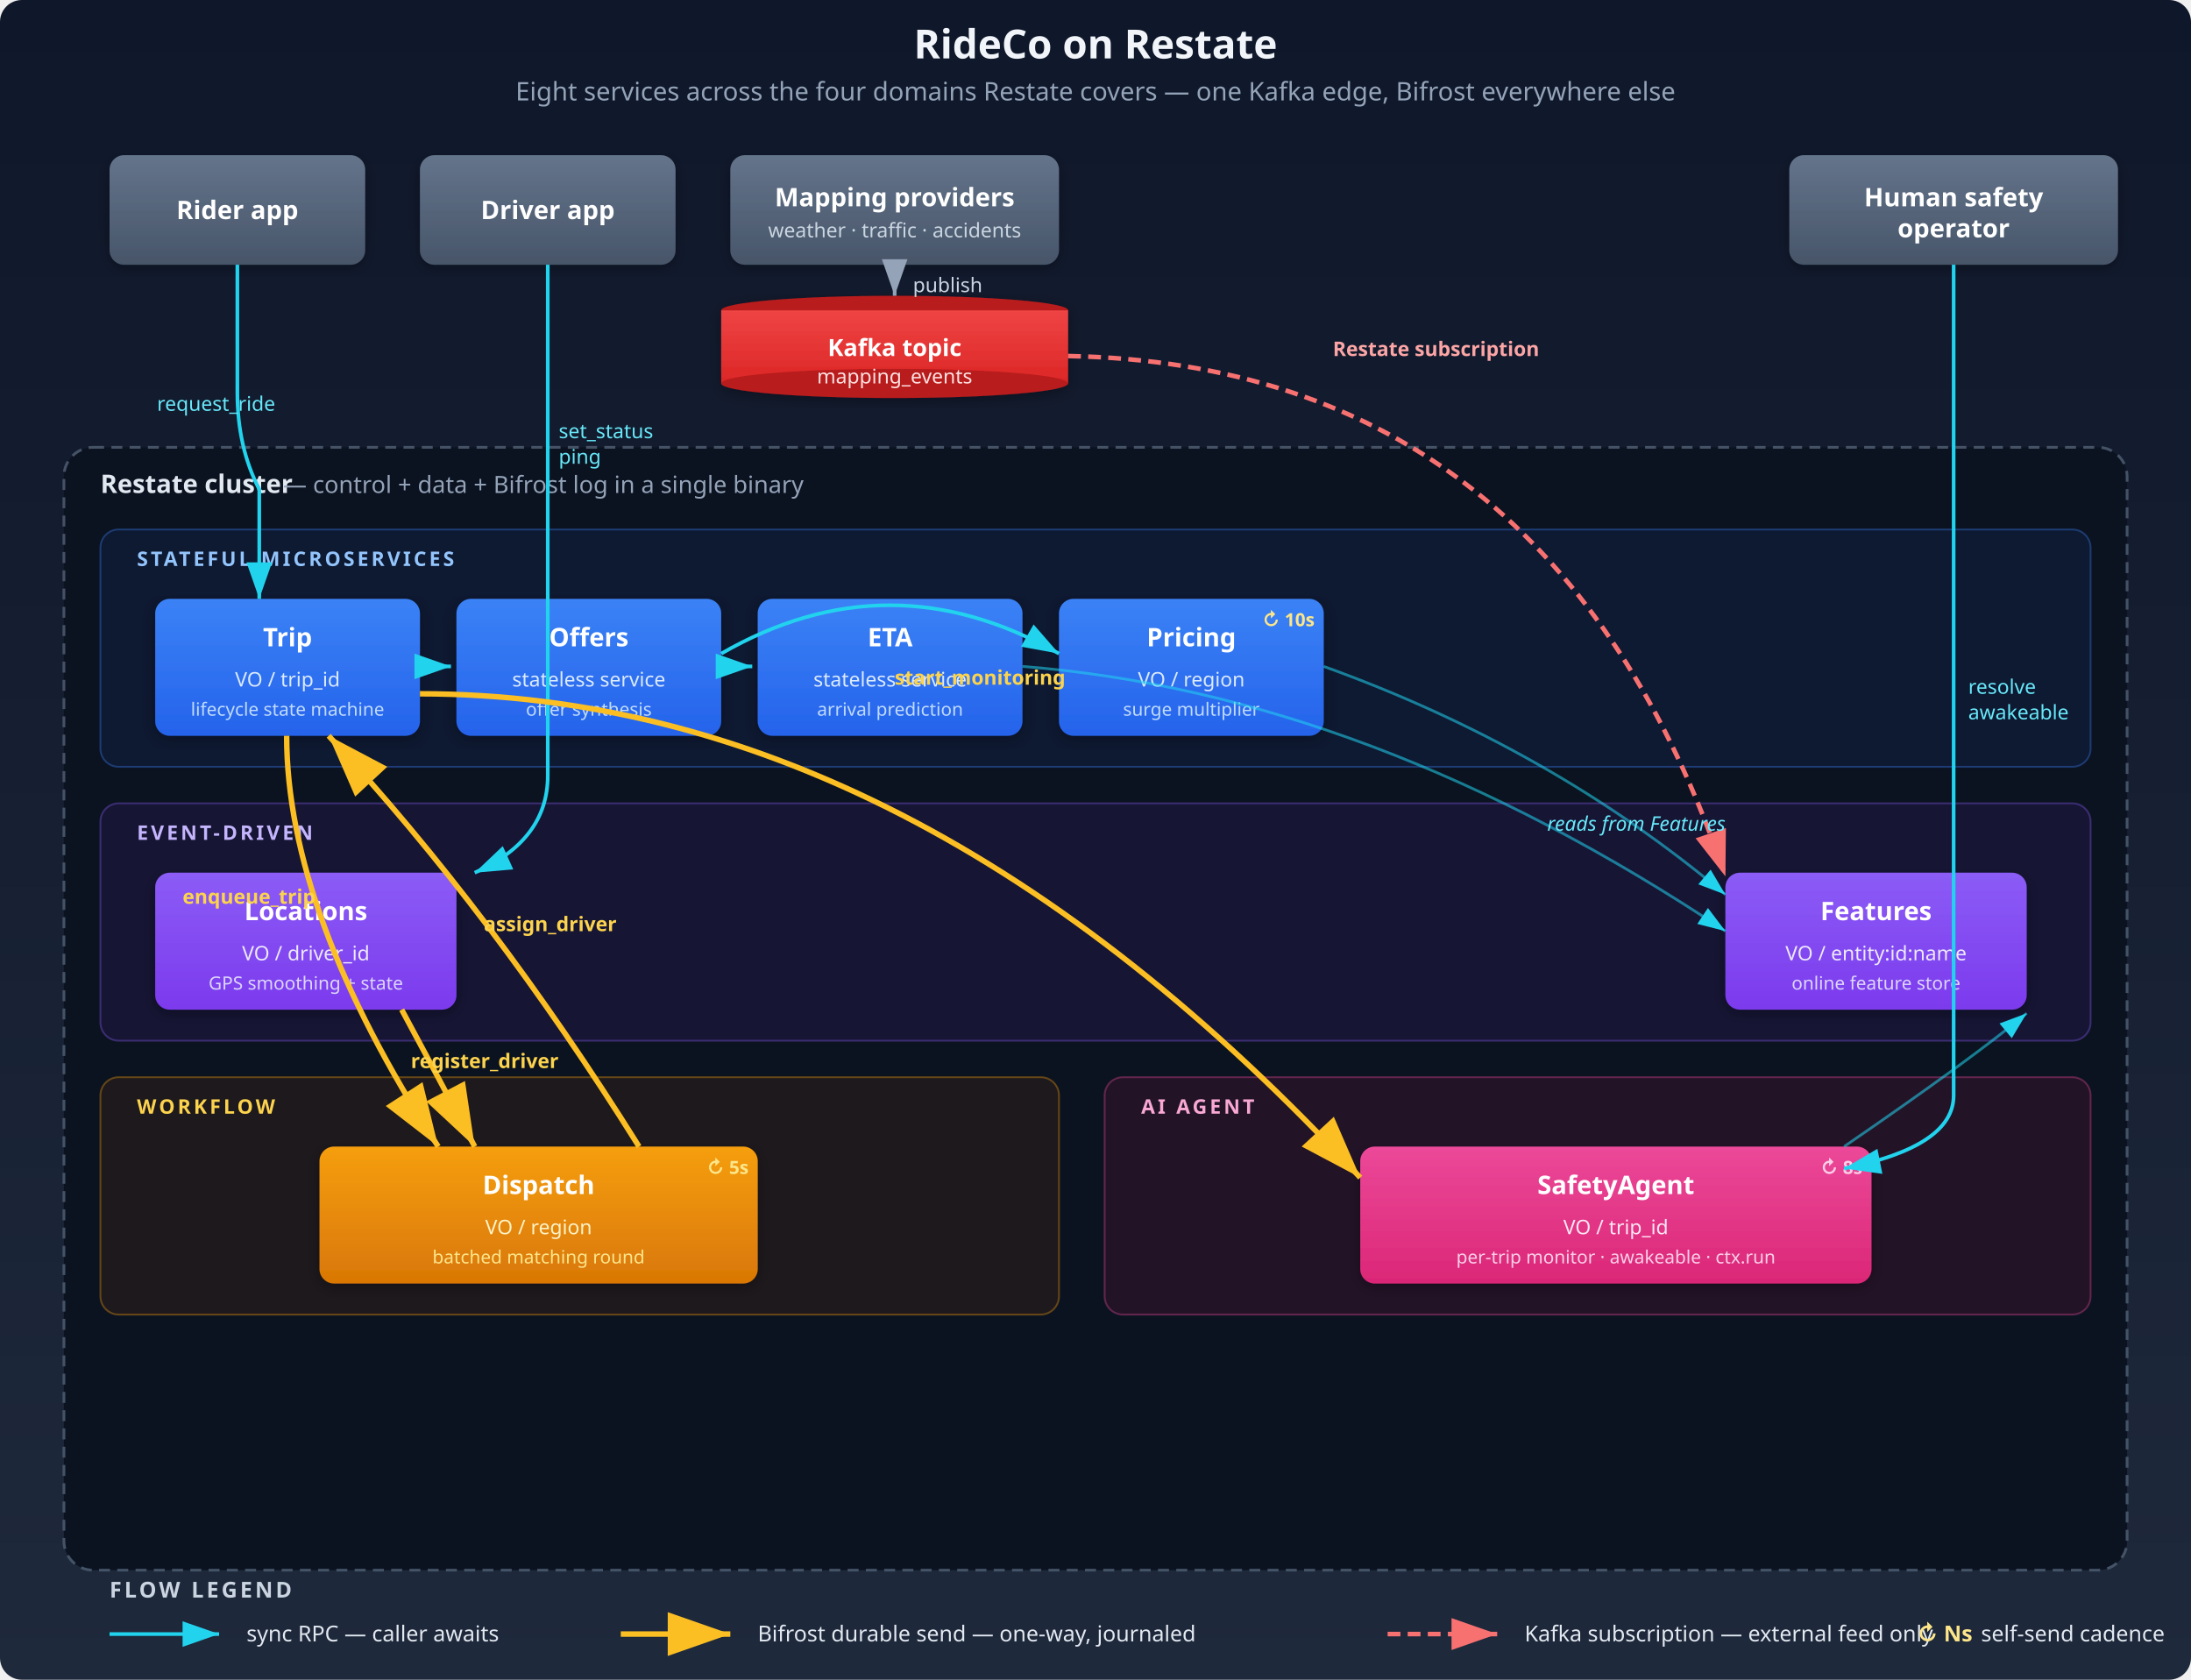
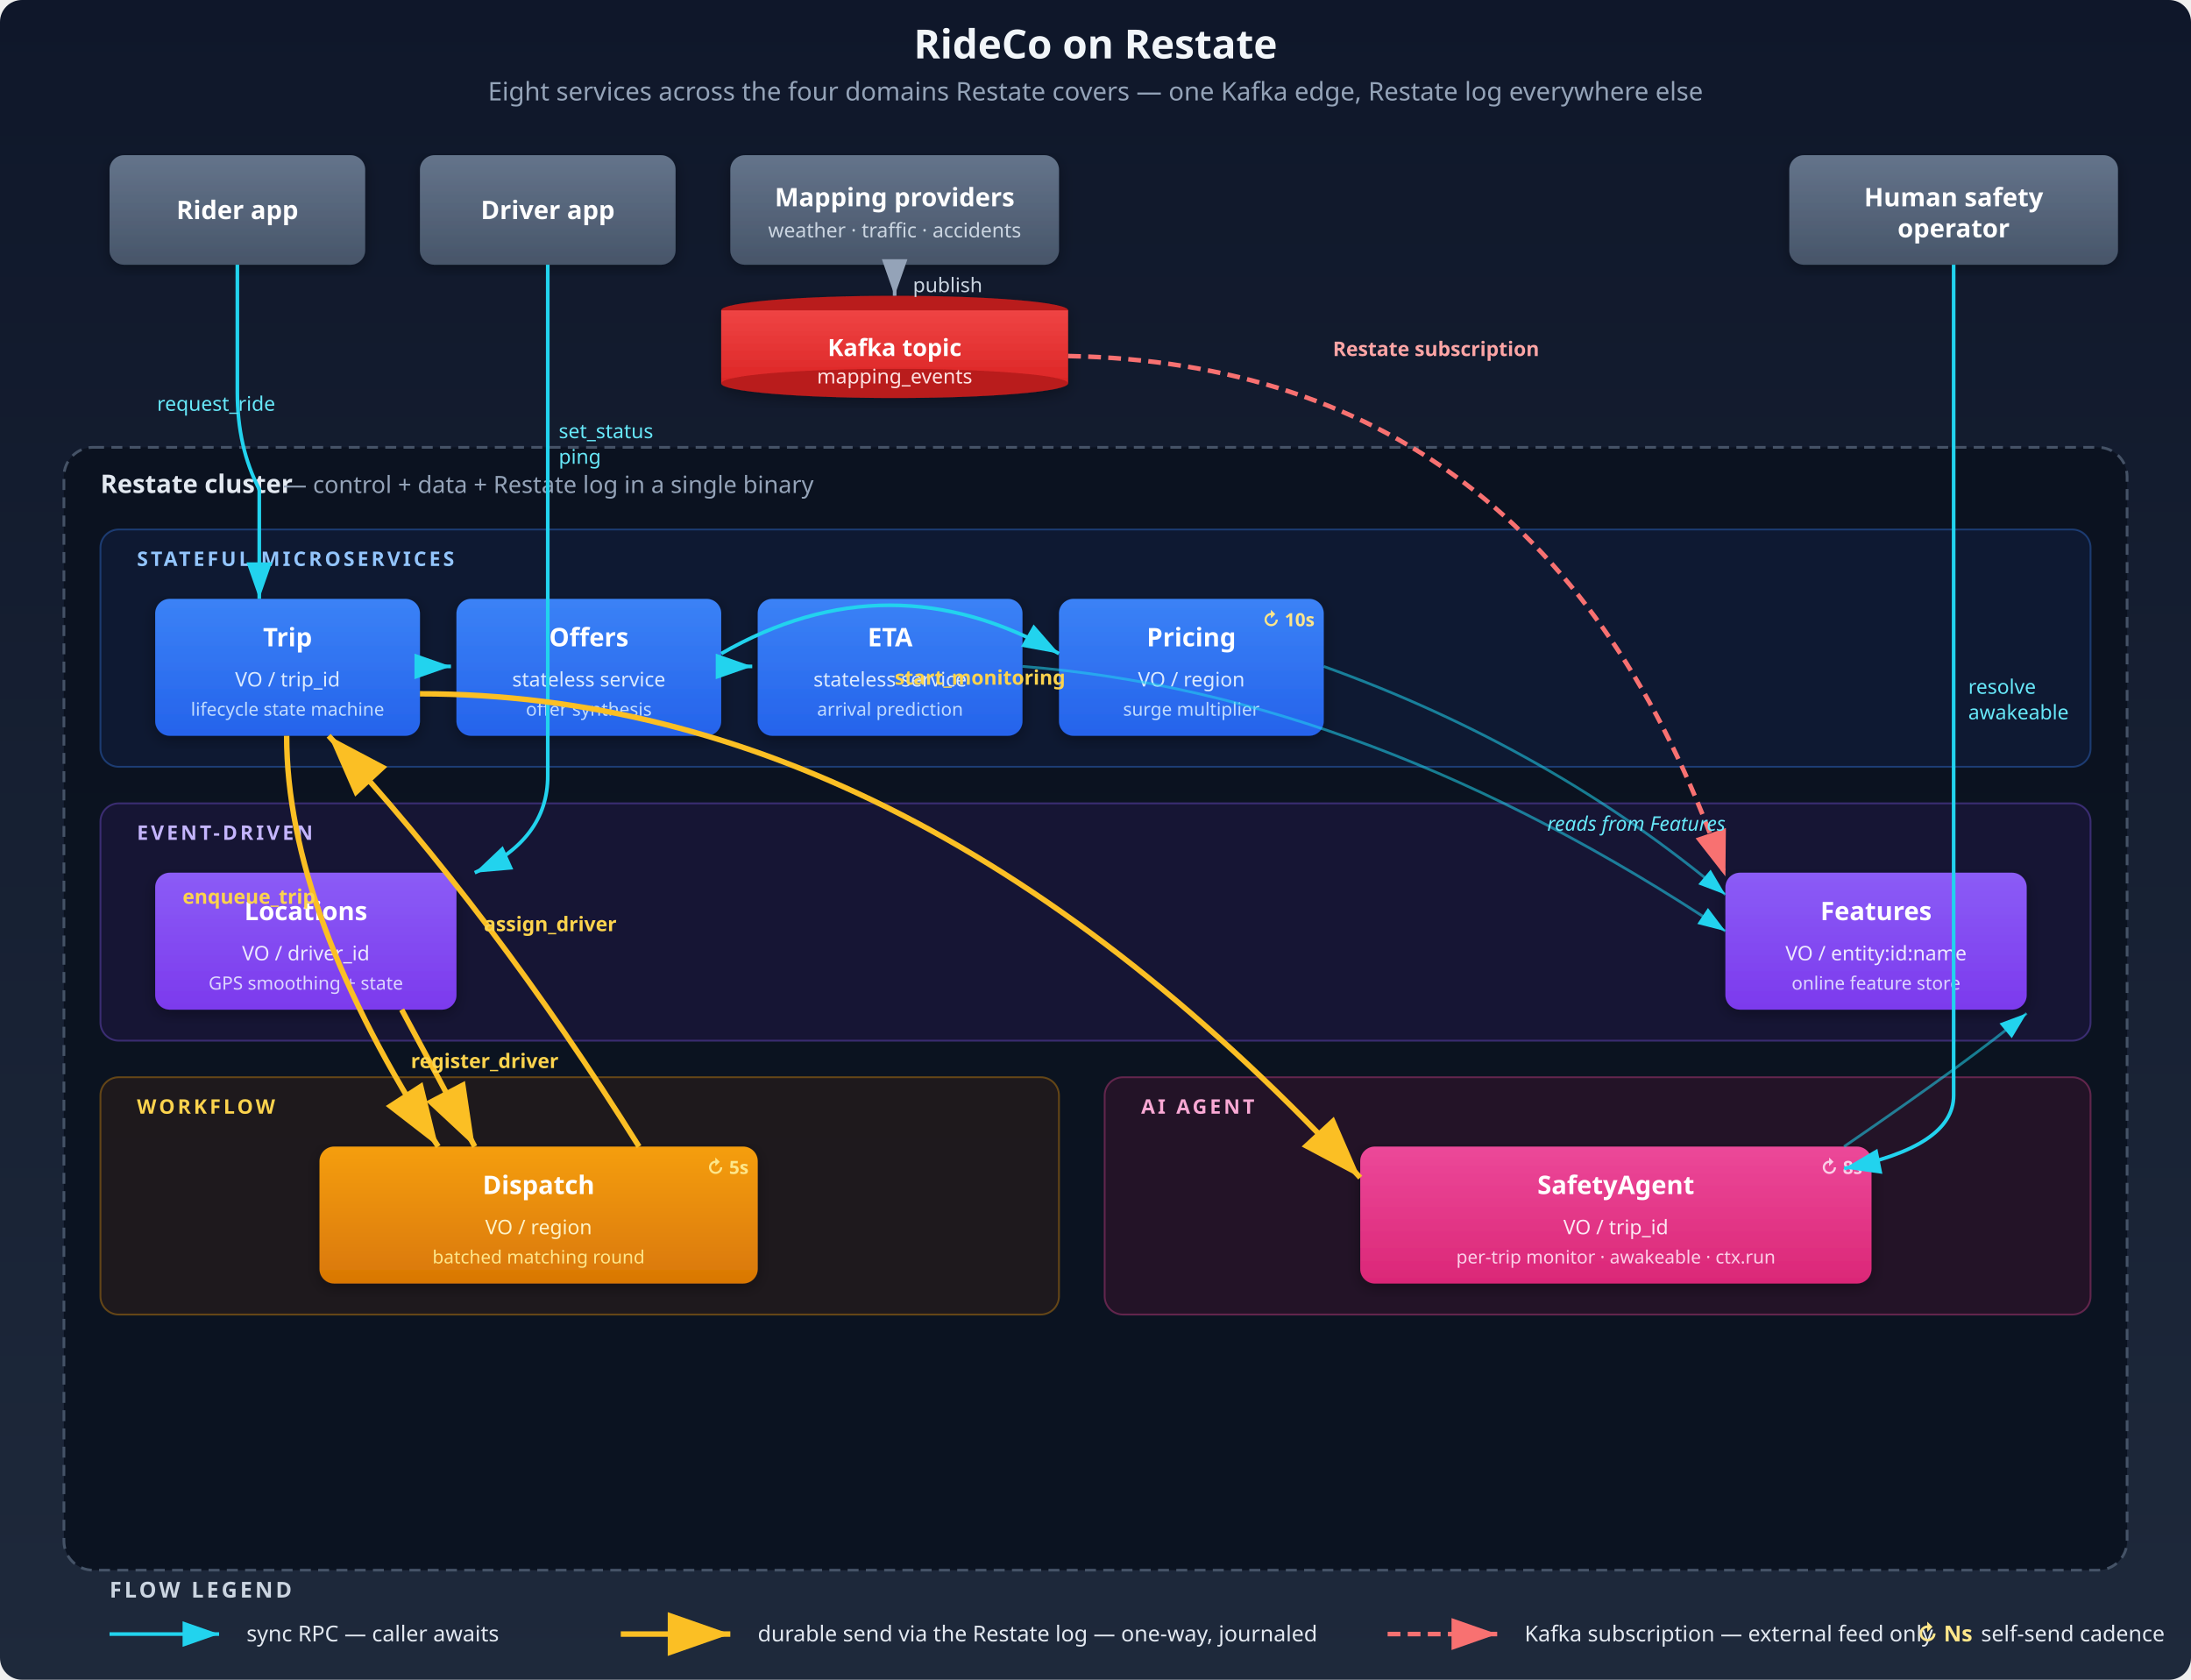
<svg xmlns="http://www.w3.org/2000/svg" viewBox="0 0 1200 920" font-family="'Segoe UI', system-ui, -apple-system, sans-serif">
  <defs>
    <linearGradient id="bgGrad" x1="0" y1="0" x2="0" y2="1">
      <stop offset="0%" stop-color="#0f172a" />
      <stop offset="100%" stop-color="#1e293b" />
    </linearGradient>
    <linearGradient id="extGrad" x1="0" y1="0" x2="0" y2="1">
      <stop offset="0%" stop-color="#64748b" />
      <stop offset="100%" stop-color="#475569" />
    </linearGradient>
    <linearGradient id="kafkaGrad" x1="0" y1="0" x2="0" y2="1">
      <stop offset="0%" stop-color="#ef4444" />
      <stop offset="100%" stop-color="#dc2626" />
    </linearGradient>
    <linearGradient id="smGrad" x1="0" y1="0" x2="0" y2="1">
      <stop offset="0%" stop-color="#3b82f6" />
      <stop offset="100%" stop-color="#2563eb" />
    </linearGradient>
    <linearGradient id="edGrad" x1="0" y1="0" x2="0" y2="1">
      <stop offset="0%" stop-color="#8b5cf6" />
      <stop offset="100%" stop-color="#7c3aed" />
    </linearGradient>
    <linearGradient id="wfGrad" x1="0" y1="0" x2="0" y2="1">
      <stop offset="0%" stop-color="#f59e0b" />
      <stop offset="100%" stop-color="#d97706" />
    </linearGradient>
    <linearGradient id="aiGrad" x1="0" y1="0" x2="0" y2="1">
      <stop offset="0%" stop-color="#ec4899" />
      <stop offset="100%" stop-color="#db2777" />
    </linearGradient>
    <filter id="shadow" x="-5%" y="-5%" width="115%" height="115%">
      <feDropShadow dx="0" dy="2" stdDeviation="4" flood-color="#000" flood-opacity="0.35" />
    </filter>
    <marker id="arrowCyan" viewBox="0 0 10 7" refX="10" refY="3.5" markerWidth="10" markerHeight="7" orient="auto-start-reverse">
      <polygon points="0 0, 10 3.5, 0 7" fill="#22d3ee" />
    </marker>
    <marker id="arrowYellow" viewBox="0 0 10 7" refX="10" refY="3.5" markerWidth="12" markerHeight="8" orient="auto-start-reverse">
      <polygon points="0 0, 10 3.5, 0 7" fill="#fbbf24" />
    </marker>
    <marker id="arrowRed" viewBox="0 0 10 7" refX="10" refY="3.5" markerWidth="10" markerHeight="7" orient="auto-start-reverse">
      <polygon points="0 0, 10 3.5, 0 7" fill="#f87171" />
    </marker>
    <marker id="arrowGray" viewBox="0 0 10 7" refX="10" refY="3.5" markerWidth="10" markerHeight="7" orient="auto-start-reverse">
      <polygon points="0 0, 10 3.5, 0 7" fill="#94a3b8" />
    </marker>
  </defs>
  <rect width="1200" height="920" rx="12" fill="url(#bgGrad)" />
  <text x="600" y="32" text-anchor="middle" fill="#f1f5f9" font-size="22" font-weight="600">RideCo on Restate</text>
-   <text x="600" y="55" text-anchor="middle" fill="#94a3b8" font-size="14">Eight services across the four domains Restate covers — one Kafka edge, Bifrost everywhere else</text>
+   <text x="600" y="55" text-anchor="middle" fill="#94a3b8" font-size="14">Eight services across the four domains Restate covers — one Kafka edge, Restate log everywhere else</text>
  <rect x="60" y="85" width="140" height="60" rx="8" fill="url(#extGrad)" filter="url(#shadow)" />
  <text x="130" y="120" text-anchor="middle" fill="white" font-size="14" font-weight="600">Rider app</text>
  <rect x="230" y="85" width="140" height="60" rx="8" fill="url(#extGrad)" filter="url(#shadow)" />
  <text x="300" y="120" text-anchor="middle" fill="white" font-size="14" font-weight="600">Driver app</text>
  <rect x="400" y="85" width="180" height="60" rx="8" fill="url(#extGrad)" filter="url(#shadow)" />
  <text x="490" y="113" text-anchor="middle" fill="white" font-size="14" font-weight="600">Mapping providers</text>
  <text x="490" y="130" text-anchor="middle" fill="#cbd5e1" font-size="11">weather · traffic · accidents</text>
  <rect x="980" y="85" width="180" height="60" rx="8" fill="url(#extGrad)" filter="url(#shadow)" />
  <text x="1070" y="113" text-anchor="middle" fill="white" font-size="14" font-weight="600">Human safety</text>
  <text x="1070" y="130" text-anchor="middle" fill="white" font-size="14" font-weight="600">operator</text>
  <g filter="url(#shadow)">
    <ellipse cx="490" cy="170" rx="95" ry="8" fill="#b91c1c" />
    <rect x="395" y="170" width="190" height="40" fill="url(#kafkaGrad)" />
    <ellipse cx="490" cy="210" rx="95" ry="8" fill="#b91c1c" />
  </g>
  <text x="490" y="195" text-anchor="middle" fill="white" font-size="13" font-weight="600">Kafka topic</text>
  <text x="490" y="210" text-anchor="middle" fill="#fee2e2" font-size="11">mapping_events</text>
  <rect x="35" y="245" width="1130" height="615" rx="16" fill="#0b1220" stroke="#475569" stroke-width="1.5" stroke-dasharray="6,4" opacity="0.95" />
  <text x="55" y="270" fill="#e2e8f0" font-size="14" font-weight="600">Restate cluster</text>
-   <text x="155" y="270" fill="#94a3b8" font-size="13">— control + data + Bifrost log in a single binary</text>
+   <text x="155" y="270" fill="#94a3b8" font-size="13">— control + data + Restate log in a single binary</text>
  <rect x="55" y="290" width="1090" height="130" rx="10" fill="#1e3a8a" fill-opacity="0.18" stroke="#3b82f6" stroke-opacity="0.35" stroke-width="1" />
  <text x="75" y="310" fill="#93c5fd" font-size="11" font-weight="700" letter-spacing="1.5">STATEFUL MICROSERVICES</text>
  <rect x="85" y="328" width="145" height="75" rx="8" fill="url(#smGrad)" filter="url(#shadow)" />
  <text x="157.5" y="354" text-anchor="middle" fill="white" font-size="14" font-weight="600">Trip</text>
  <text x="157.5" y="376" text-anchor="middle" fill="#dbeafe" font-size="11">VO / trip_id</text>
  <text x="157.5" y="392" text-anchor="middle" fill="#bfdbfe" font-size="10">lifecycle state machine</text>
  <rect x="250" y="328" width="145" height="75" rx="8" fill="url(#smGrad)" filter="url(#shadow)" />
  <text x="322.5" y="354" text-anchor="middle" fill="white" font-size="14" font-weight="600">Offers</text>
  <text x="322.5" y="376" text-anchor="middle" fill="#dbeafe" font-size="11">stateless service</text>
  <text x="322.5" y="392" text-anchor="middle" fill="#bfdbfe" font-size="10">offer synthesis</text>
  <rect x="415" y="328" width="145" height="75" rx="8" fill="url(#smGrad)" filter="url(#shadow)" />
  <text x="487.5" y="354" text-anchor="middle" fill="white" font-size="14" font-weight="600">ETA</text>
  <text x="487.5" y="376" text-anchor="middle" fill="#dbeafe" font-size="11">stateless service</text>
  <text x="487.5" y="392" text-anchor="middle" fill="#bfdbfe" font-size="10">arrival prediction</text>
  <rect x="580" y="328" width="145" height="75" rx="8" fill="url(#smGrad)" filter="url(#shadow)" />
  <text x="652.5" y="354" text-anchor="middle" fill="white" font-size="14" font-weight="600">Pricing</text>
  <text x="652.5" y="376" text-anchor="middle" fill="#dbeafe" font-size="11">VO / region</text>
  <text x="652.5" y="392" text-anchor="middle" fill="#bfdbfe" font-size="10">surge multiplier</text>
  <text x="720" y="343" text-anchor="end" fill="#fde68a" font-size="10" font-weight="700">↻ 10s</text>
  <rect x="55" y="440" width="1090" height="130" rx="10" fill="#4c1d95" fill-opacity="0.18" stroke="#8b5cf6" stroke-opacity="0.35" stroke-width="1" />
  <text x="75" y="460" fill="#c4b5fd" font-size="11" font-weight="700" letter-spacing="1.5">EVENT-DRIVEN</text>
  <rect x="85" y="478" width="165" height="75" rx="8" fill="url(#edGrad)" filter="url(#shadow)" />
  <text x="167.5" y="504" text-anchor="middle" fill="white" font-size="14" font-weight="600">Locations</text>
  <text x="167.5" y="526" text-anchor="middle" fill="#ede9fe" font-size="11">VO / driver_id</text>
  <text x="167.5" y="542" text-anchor="middle" fill="#ddd6fe" font-size="10">GPS smoothing + state</text>
  <rect x="945" y="478" width="165" height="75" rx="8" fill="url(#edGrad)" filter="url(#shadow)" />
  <text x="1027.5" y="504" text-anchor="middle" fill="white" font-size="14" font-weight="600">Features</text>
  <text x="1027.5" y="526" text-anchor="middle" fill="#ede9fe" font-size="11">VO / entity:id:name</text>
  <text x="1027.5" y="542" text-anchor="middle" fill="#ddd6fe" font-size="10">online feature store</text>
  <rect x="55" y="590" width="525" height="130" rx="10" fill="#78350f" fill-opacity="0.18" stroke="#f59e0b" stroke-opacity="0.35" stroke-width="1" />
  <text x="75" y="610" fill="#fcd34d" font-size="11" font-weight="700" letter-spacing="1.5">WORKFLOW</text>
  <rect x="175" y="628" width="240" height="75" rx="8" fill="url(#wfGrad)" filter="url(#shadow)" />
  <text x="295" y="654" text-anchor="middle" fill="white" font-size="14" font-weight="600">Dispatch</text>
  <text x="295" y="676" text-anchor="middle" fill="#fef3c7" font-size="11">VO / region</text>
  <text x="295" y="692" text-anchor="middle" fill="#fde68a" font-size="10">batched matching round</text>
  <text x="410" y="643" text-anchor="end" fill="#fde68a" font-size="10" font-weight="700">↻ 5s</text>
  <rect x="605" y="590" width="540" height="130" rx="10" fill="#831843" fill-opacity="0.20" stroke="#ec4899" stroke-opacity="0.35" stroke-width="1" />
  <text x="625" y="610" fill="#f9a8d4" font-size="11" font-weight="700" letter-spacing="1.5">AI AGENT</text>
  <rect x="745" y="628" width="280" height="75" rx="8" fill="url(#aiGrad)" filter="url(#shadow)" />
  <text x="885" y="654" text-anchor="middle" fill="white" font-size="14" font-weight="600">SafetyAgent</text>
  <text x="885" y="676" text-anchor="middle" fill="#fce7f3" font-size="11">VO / trip_id</text>
  <text x="885" y="692" text-anchor="middle" fill="#fbcfe8" font-size="10">per-trip monitor · awakeable · ctx.run</text>
  <text x="1020" y="643" text-anchor="end" fill="#fbcfe8" font-size="10" font-weight="700">↻ 8s</text>
  <path d="M 130 145 L 130 215 Q 130 245 142 268 L 142 328" fill="none" stroke="#22d3ee" stroke-width="2" marker-end="url(#arrowCyan)" />
  <text x="86" y="225" fill="#67e8f9" font-size="11">request_ride</text>
  <path d="M 300 145 L 300 425 Q 300 460 260 478" fill="none" stroke="#22d3ee" stroke-width="2" marker-end="url(#arrowCyan)" />
  <text x="306" y="240" fill="#67e8f9" font-size="11">set_status</text>
  <text x="306" y="254" fill="#67e8f9" font-size="11">ping</text>
  <path d="M 490 145 L 490 162" fill="none" stroke="#94a3b8" stroke-width="2" marker-end="url(#arrowGray)" />
  <text x="500" y="160" fill="#cbd5e1" font-size="11">publish</text>
  <path d="M 585 195 Q 850 200 945 480" fill="none" stroke="#f87171" stroke-width="2.5" stroke-dasharray="7,4" marker-end="url(#arrowRed)" />
  <text x="730" y="195" fill="#fca5a5" font-size="11" font-weight="600">Restate subscription</text>
  <path d="M 1070 145 L 1070 600 Q 1070 628 1010 640" fill="none" stroke="#22d3ee" stroke-width="2" marker-end="url(#arrowCyan)" />
  <text x="1078" y="380" fill="#67e8f9" font-size="11">resolve</text>
  <text x="1078" y="394" fill="#67e8f9" font-size="11">awakeable</text>
  <line x1="230" y1="365" x2="247" y2="365" stroke="#22d3ee" stroke-width="2" marker-end="url(#arrowCyan)" />
  <line x1="395" y1="365" x2="412" y2="365" stroke="#22d3ee" stroke-width="2" marker-end="url(#arrowCyan)" />
  <path d="M 395 358 Q 487 305 580 358" fill="none" stroke="#22d3ee" stroke-width="2" marker-end="url(#arrowCyan)" />
  <path d="M 157 403 Q 157 500 240 628" fill="none" stroke="#fbbf24" stroke-width="3" marker-end="url(#arrowYellow)" />
  <text x="100" y="495" fill="#fcd34d" font-size="11" font-weight="600">enqueue_trip</text>
  <path d="M 350 628 Q 270 500 180 403" fill="none" stroke="#fbbf24" stroke-width="3" marker-end="url(#arrowYellow)" />
  <text x="265" y="510" fill="#fcd34d" font-size="11" font-weight="600">assign_driver</text>
  <path d="M 220 553 Q 240 590 260 628" fill="none" stroke="#fbbf24" stroke-width="3" marker-end="url(#arrowYellow)" />
  <text x="225" y="585" fill="#fcd34d" font-size="11" font-weight="600">register_driver</text>
  <path d="M 230 380 Q 500 380 745 645" fill="none" stroke="#fbbf24" stroke-width="3" marker-end="url(#arrowYellow)" />
  <text x="490" y="375" fill="#fcd34d" font-size="11" font-weight="600">start_monitoring</text>
  <path d="M 560 365 Q 750 380 945 510" fill="none" stroke="#22d3ee" stroke-width="1.5" stroke-opacity="0.55" marker-end="url(#arrowCyan)" />
  <path d="M 725 365 Q 850 410 945 490" fill="none" stroke="#22d3ee" stroke-width="1.5" stroke-opacity="0.55" marker-end="url(#arrowCyan)" />
  <path d="M 1010 628 Q 1080 580 1110 555" fill="none" stroke="#22d3ee" stroke-width="1.5" stroke-opacity="0.55" marker-end="url(#arrowCyan)" />
  <text x="945" y="455" text-anchor="end" fill="#67e8f9" font-size="11" font-style="italic">reads from Features</text>
  <g transform="translate(60, 880)">
    <text x="0" y="-5" fill="#cbd5e1" font-size="12" font-weight="700" letter-spacing="1.5">FLOW LEGEND</text>
    <line x1="0" y1="15" x2="60" y2="15" stroke="#22d3ee" stroke-width="2" marker-end="url(#arrowCyan)" />
    <text x="75" y="19" fill="#e2e8f0" font-size="12">sync RPC — caller awaits</text>
    <line x1="280" y1="15" x2="340" y2="15" stroke="#fbbf24" stroke-width="3" marker-end="url(#arrowYellow)" />
-     <text x="355" y="19" fill="#e2e8f0" font-size="12">Bifrost durable send — one-way, journaled</text>
+     <text x="355" y="19" fill="#e2e8f0" font-size="12">durable send via the Restate log — one-way, journaled</text>
    <line x1="700" y1="15" x2="760" y2="15" stroke="#f87171" stroke-width="2.5" stroke-dasharray="7,4" marker-end="url(#arrowRed)" />
    <text x="775" y="19" fill="#e2e8f0" font-size="12">Kafka subscription — external feed only</text>
    <text x="990" y="19" fill="#fde68a" font-size="12" font-weight="700">↻ Ns</text>
    <text x="1025" y="19" fill="#e2e8f0" font-size="12">self-send cadence</text>
  </g>
</svg>
